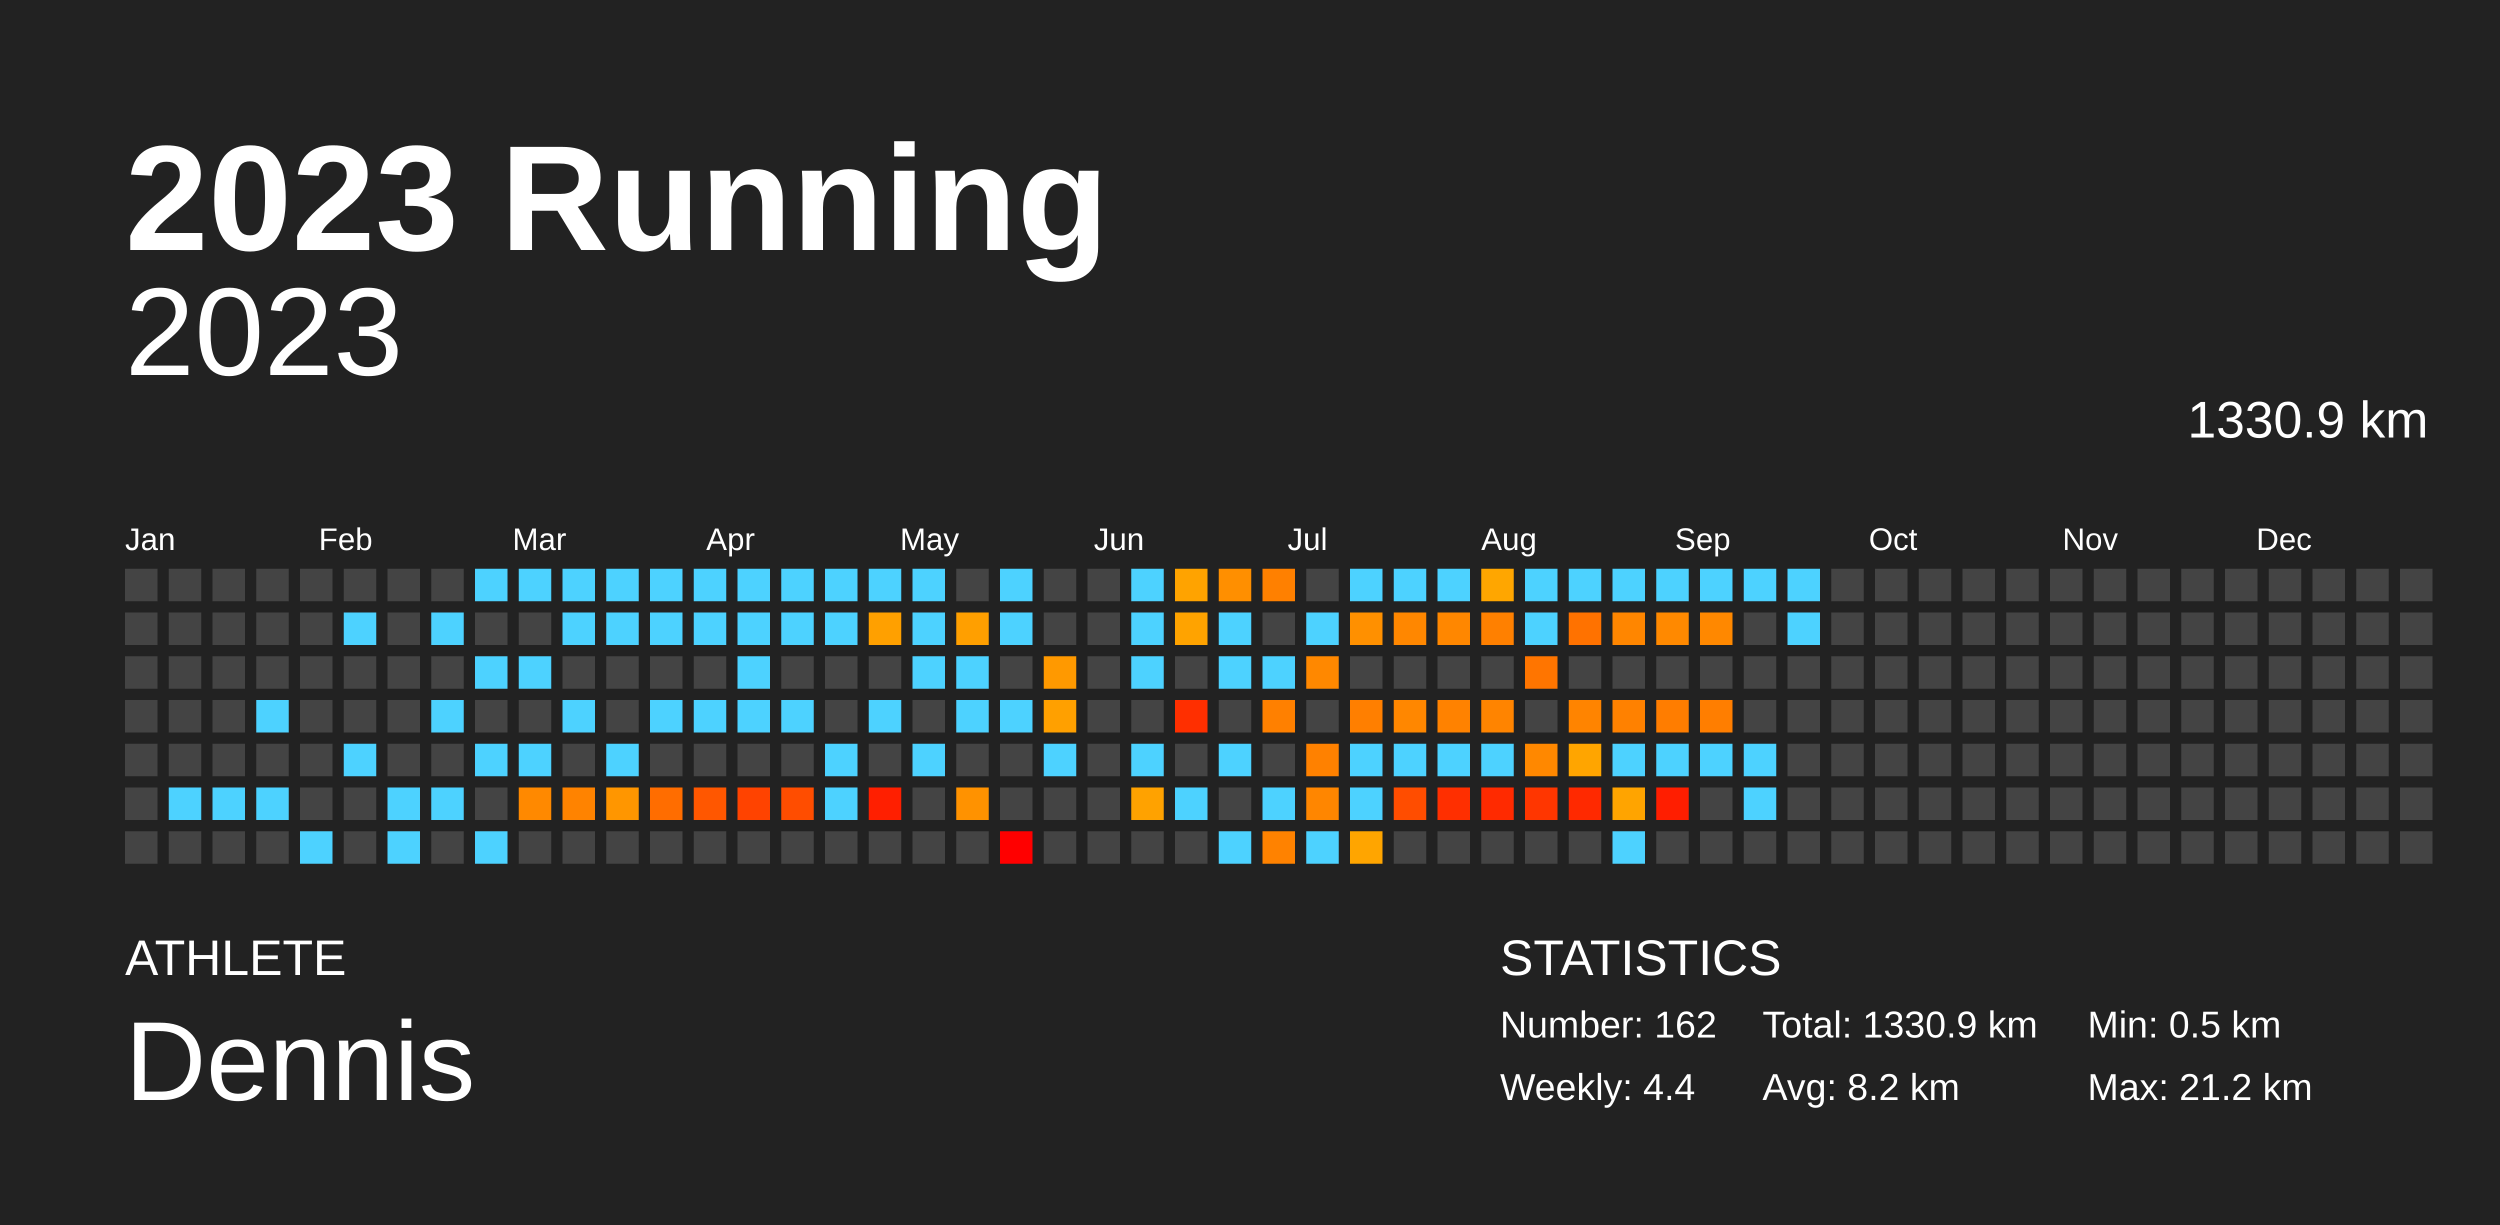
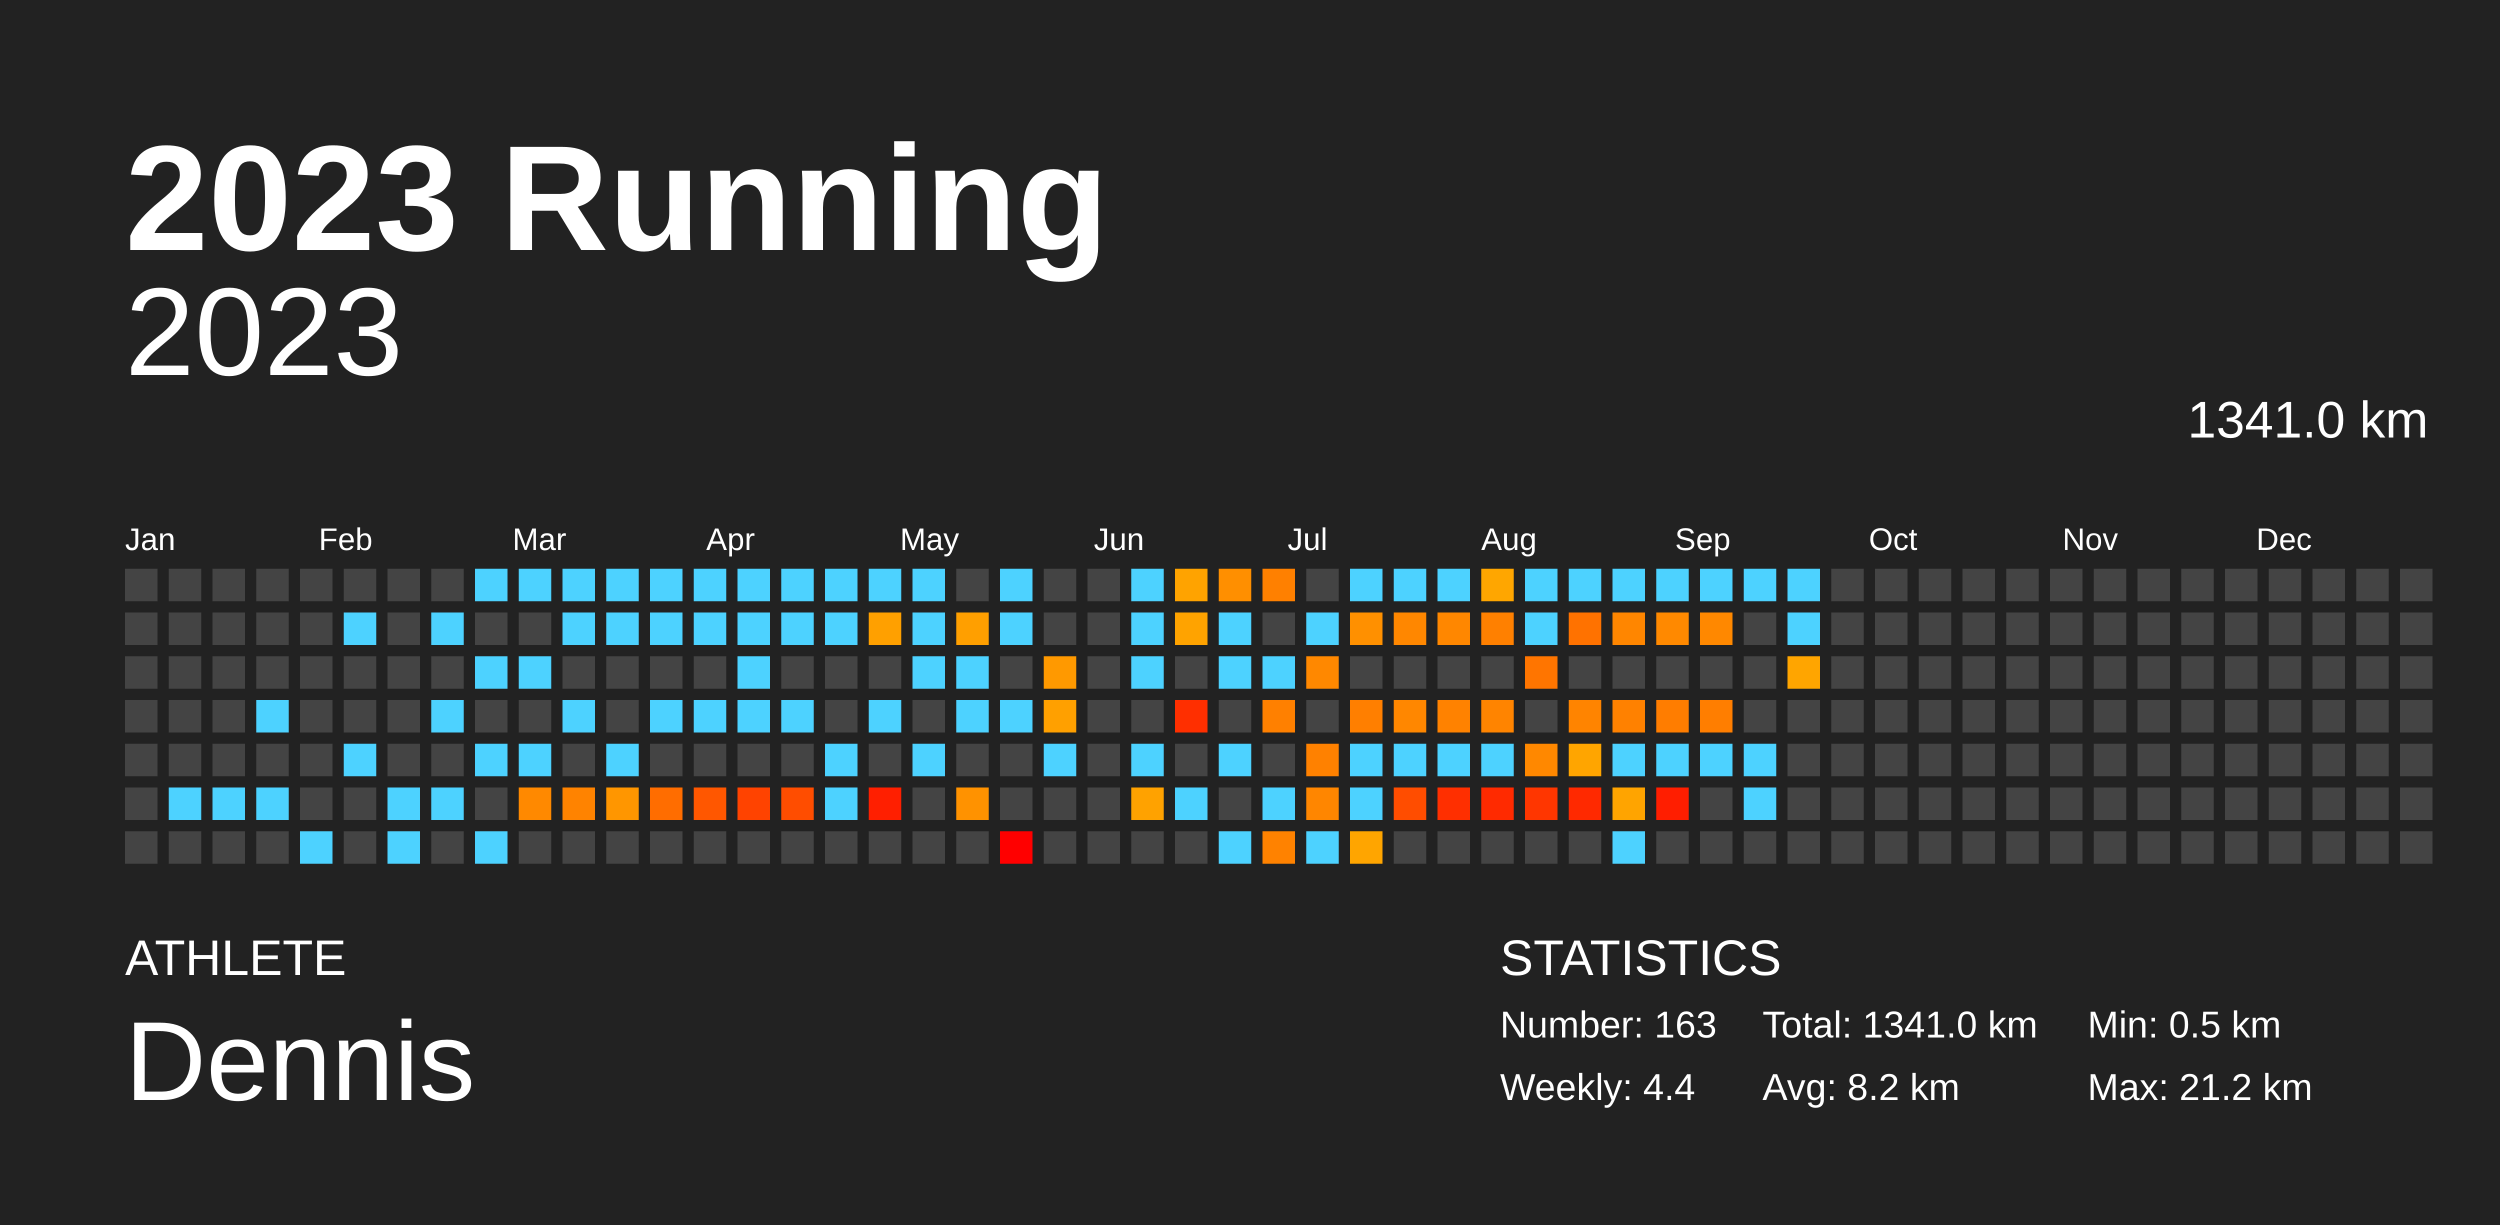
<svg xmlns="http://www.w3.org/2000/svg" baseProfile="full" height="98mm" version="1.1" viewBox="0,0,200,98" width="200mm">
  <defs />
  <rect fill="#222222" height="98" width="200" x="0" y="0" />
  <text fill="#FFFFFF" style="font-size:12px; font-family:Arial; font-weight:bold;" x="10" y="20">2023 Running</text>
  <text fill="#FFFFFF" style="font-size:4px; font-family:Arial" x="10" y="78">ATHLETE</text>
  <text fill="#FFFFFF" style="font-size:9px; font-family:Arial" x="10" y="88">Dennis</text>
  <text fill="#FFFFFF" style="font-size:4px; font-family:Arial" x="120" y="78">STATISTICS</text>
-   <text fill="#FFFFFF" style="font-size:3px; font-family:Arial" x="120" y="83">Number: 162</text>
+   <text fill="#FFFFFF" style="font-size:3px; font-family:Arial" x="120" y="83">Number: 163</text>
  <text fill="#FFFFFF" style="font-size:3px; font-family:Arial" x="120" y="88">Weekly: 4.4</text>
-   <text fill="#FFFFFF" style="font-size:3px; font-family:Arial" x="141" y="83">Total: 1330.9 km</text>
+   <text fill="#FFFFFF" style="font-size:3px; font-family:Arial" x="141" y="83">Total: 1341.0 km</text>
  <text fill="#FFFFFF" style="font-size:3px; font-family:Arial" x="141" y="88">Avg: 8.2 km</text>
  <text fill="#FFFFFF" style="font-size:3px; font-family:Arial" x="167" y="83">Min: 0.5 km</text>
  <text fill="#FFFFFF" style="font-size:3px; font-family:Arial" x="167" y="88">Max: 21.2 km</text>
  <text alignment-baseline="hanging" fill="#FFFFFF" style="font-size:10.0px; font-family:Arial;" x="10" y="30">2023</text>
-   <text alignment-baseline="hanging" fill="#FFFFFF" style="font-size:4.125px; font-family:Arial;" x="175" y="35">1330.9 km</text>
+   <text alignment-baseline="hanging" fill="#FFFFFF" style="font-size:4.125px; font-family:Arial;" x="175" y="35">1341.0 km</text>
  <text fill="#FFFFFF" style="font-size:2.5px; font-family:Arial" x="10.0" y="44">Jan</text>
  <text fill="#FFFFFF" style="font-size:2.5px; font-family:Arial" x="25.5" y="44">Feb</text>
  <text fill="#FFFFFF" style="font-size:2.5px; font-family:Arial" x="41.0" y="44">Mar</text>
  <text fill="#FFFFFF" style="font-size:2.5px; font-family:Arial" x="56.5" y="44">Apr</text>
  <text fill="#FFFFFF" style="font-size:2.5px; font-family:Arial" x="72.0" y="44">May</text>
  <text fill="#FFFFFF" style="font-size:2.5px; font-family:Arial" x="87.5" y="44">Jun</text>
  <text fill="#FFFFFF" style="font-size:2.5px; font-family:Arial" x="103.0" y="44">Jul</text>
  <text fill="#FFFFFF" style="font-size:2.5px; font-family:Arial" x="118.5" y="44">Aug</text>
  <text fill="#FFFFFF" style="font-size:2.5px; font-family:Arial" x="134.0" y="44">Sep</text>
  <text fill="#FFFFFF" style="font-size:2.5px; font-family:Arial" x="149.5" y="44">Oct</text>
  <text fill="#FFFFFF" style="font-size:2.5px; font-family:Arial" x="165.0" y="44">Nov</text>
  <text fill="#FFFFFF" style="font-size:2.5px; font-family:Arial" x="180.5" y="44">Dec</text>
  <rect fill="#444444" height="2.6" width="2.6" x="10.0" y="45.5" />
  <rect fill="#444444" height="2.6" width="2.6" x="10.0" y="49.0" />
  <rect fill="#444444" height="2.6" width="2.6" x="10.0" y="52.5" />
  <rect fill="#444444" height="2.6" width="2.6" x="10.0" y="56.0" />
  <rect fill="#444444" height="2.6" width="2.6" x="10.0" y="59.5" />
  <rect fill="#444444" height="2.6" width="2.6" x="10.0" y="63.0" />
  <rect fill="#444444" height="2.6" width="2.6" x="10.0" y="66.5" />
  <rect fill="#444444" height="2.6" width="2.6" x="13.5" y="45.5" />
  <rect fill="#444444" height="2.6" width="2.6" x="13.5" y="49.0" />
  <rect fill="#444444" height="2.6" width="2.6" x="13.5" y="52.5" />
  <rect fill="#444444" height="2.6" width="2.6" x="13.5" y="56.0" />
  <rect fill="#444444" height="2.6" width="2.6" x="13.5" y="59.5" />
  <rect fill="#4dd2ff" height="2.6" width="2.6" x="13.5" y="63.0" />
  <rect fill="#444444" height="2.6" width="2.6" x="13.5" y="66.5" />
  <rect fill="#444444" height="2.6" width="2.6" x="17.0" y="45.5" />
  <rect fill="#444444" height="2.6" width="2.6" x="17.0" y="49.0" />
  <rect fill="#444444" height="2.6" width="2.6" x="17.0" y="52.5" />
  <rect fill="#444444" height="2.6" width="2.6" x="17.0" y="56.0" />
  <rect fill="#444444" height="2.6" width="2.6" x="17.0" y="59.5" />
  <rect fill="#4dd2ff" height="2.6" width="2.6" x="17.0" y="63.0" />
  <rect fill="#444444" height="2.6" width="2.6" x="17.0" y="66.5" />
  <rect fill="#444444" height="2.6" width="2.6" x="20.5" y="45.5" />
  <rect fill="#444444" height="2.6" width="2.6" x="20.5" y="49.0" />
  <rect fill="#444444" height="2.6" width="2.6" x="20.5" y="52.5" />
  <rect fill="#4dd2ff" height="2.6" width="2.6" x="20.5" y="56.0" />
  <rect fill="#444444" height="2.6" width="2.6" x="20.5" y="59.5" />
  <rect fill="#4dd2ff" height="2.6" width="2.6" x="20.5" y="63.0" />
  <rect fill="#444444" height="2.6" width="2.6" x="20.5" y="66.5" />
  <rect fill="#444444" height="2.6" width="2.6" x="24.0" y="45.5" />
  <rect fill="#444444" height="2.6" width="2.6" x="24.0" y="49.0" />
  <rect fill="#444444" height="2.6" width="2.6" x="24.0" y="52.5" />
  <rect fill="#444444" height="2.6" width="2.6" x="24.0" y="56.0" />
  <rect fill="#444444" height="2.6" width="2.6" x="24.0" y="59.5" />
  <rect fill="#444444" height="2.6" width="2.6" x="24.0" y="63.0" />
  <rect fill="#4dd2ff" height="2.6" width="2.6" x="24.0" y="66.5" />
  <rect fill="#444444" height="2.6" width="2.6" x="27.5" y="45.5" />
  <rect fill="#4dd2ff" height="2.6" width="2.6" x="27.5" y="49.0" />
  <rect fill="#444444" height="2.6" width="2.6" x="27.5" y="52.5" />
  <rect fill="#444444" height="2.6" width="2.6" x="27.5" y="56.0" />
  <rect fill="#4dd2ff" height="2.6" width="2.6" x="27.5" y="59.5" />
  <rect fill="#444444" height="2.6" width="2.6" x="27.5" y="63.0" />
  <rect fill="#444444" height="2.6" width="2.6" x="27.5" y="66.5" />
  <rect fill="#444444" height="2.6" width="2.6" x="31.0" y="45.5" />
  <rect fill="#444444" height="2.6" width="2.6" x="31.0" y="49.0" />
  <rect fill="#444444" height="2.6" width="2.6" x="31.0" y="52.5" />
  <rect fill="#444444" height="2.6" width="2.6" x="31.0" y="56.0" />
  <rect fill="#444444" height="2.6" width="2.6" x="31.0" y="59.5" />
  <rect fill="#4dd2ff" height="2.6" width="2.6" x="31.0" y="63.0" />
  <rect fill="#4dd2ff" height="2.6" width="2.6" x="31.0" y="66.5" />
  <rect fill="#444444" height="2.6" width="2.6" x="34.5" y="45.5" />
  <rect fill="#4dd2ff" height="2.6" width="2.6" x="34.5" y="49.0" />
  <rect fill="#444444" height="2.6" width="2.6" x="34.5" y="52.5" />
  <rect fill="#4dd2ff" height="2.6" width="2.6" x="34.5" y="56.0" />
  <rect fill="#444444" height="2.6" width="2.6" x="34.5" y="59.5" />
  <rect fill="#4dd2ff" height="2.6" width="2.6" x="34.5" y="63.0" />
  <rect fill="#444444" height="2.6" width="2.6" x="34.5" y="66.5" />
  <rect fill="#4dd2ff" height="2.6" width="2.6" x="38.0" y="45.5" />
  <rect fill="#444444" height="2.6" width="2.6" x="38.0" y="49.0" />
  <rect fill="#4dd2ff" height="2.6" width="2.6" x="38.0" y="52.5" />
  <rect fill="#444444" height="2.6" width="2.6" x="38.0" y="56.0" />
  <rect fill="#4dd2ff" height="2.6" width="2.6" x="38.0" y="59.5" />
  <rect fill="#444444" height="2.6" width="2.6" x="38.0" y="63.0" />
  <rect fill="#4dd2ff" height="2.6" width="2.6" x="38.0" y="66.5" />
  <rect fill="#4dd2ff" height="2.6" width="2.6" x="41.5" y="45.5" />
  <rect fill="#444444" height="2.6" width="2.6" x="41.5" y="49.0" />
  <rect fill="#4dd2ff" height="2.6" width="2.6" x="41.5" y="52.5" />
  <rect fill="#444444" height="2.6" width="2.6" x="41.5" y="56.0" />
  <rect fill="#4dd2ff" height="2.6" width="2.6" x="41.5" y="59.5" />
  <rect fill="#ff8900" height="2.6" width="2.6" x="41.5" y="63.0" />
  <rect fill="#444444" height="2.6" width="2.6" x="41.5" y="66.5" />
  <rect fill="#4dd2ff" height="2.6" width="2.6" x="45.0" y="45.5" />
  <rect fill="#4dd2ff" height="2.6" width="2.6" x="45.0" y="49.0" />
  <rect fill="#444444" height="2.6" width="2.6" x="45.0" y="52.5" />
  <rect fill="#4dd2ff" height="2.6" width="2.6" x="45.0" y="56.0" />
  <rect fill="#444444" height="2.6" width="2.6" x="45.0" y="59.5" />
  <rect fill="#ff8300" height="2.6" width="2.6" x="45.0" y="63.0" />
  <rect fill="#444444" height="2.6" width="2.6" x="45.0" y="66.5" />
  <rect fill="#4dd2ff" height="2.6" width="2.6" x="48.5" y="45.5" />
  <rect fill="#4dd2ff" height="2.6" width="2.6" x="48.5" y="49.0" />
  <rect fill="#444444" height="2.6" width="2.6" x="48.5" y="52.5" />
  <rect fill="#444444" height="2.6" width="2.6" x="48.5" y="56.0" />
  <rect fill="#4dd2ff" height="2.6" width="2.6" x="48.5" y="59.5" />
  <rect fill="#ff9600" height="2.6" width="2.6" x="48.5" y="63.0" />
  <rect fill="#444444" height="2.6" width="2.6" x="48.5" y="66.5" />
  <rect fill="#4dd2ff" height="2.6" width="2.6" x="52.0" y="45.5" />
  <rect fill="#4dd2ff" height="2.6" width="2.6" x="52.0" y="49.0" />
  <rect fill="#444444" height="2.6" width="2.6" x="52.0" y="52.5" />
  <rect fill="#4dd2ff" height="2.6" width="2.6" x="52.0" y="56.0" />
  <rect fill="#444444" height="2.6" width="2.6" x="52.0" y="59.5" />
  <rect fill="#ff6d00" height="2.6" width="2.6" x="52.0" y="63.0" />
  <rect fill="#444444" height="2.6" width="2.6" x="52.0" y="66.5" />
  <rect fill="#4dd2ff" height="2.6" width="2.6" x="55.5" y="45.5" />
  <rect fill="#4dd2ff" height="2.6" width="2.6" x="55.5" y="49.0" />
  <rect fill="#444444" height="2.6" width="2.6" x="55.5" y="52.5" />
  <rect fill="#4dd2ff" height="2.6" width="2.6" x="55.5" y="56.0" />
  <rect fill="#444444" height="2.6" width="2.6" x="55.5" y="59.5" />
  <rect fill="#ff5700" height="2.6" width="2.6" x="55.5" y="63.0" />
  <rect fill="#444444" height="2.6" width="2.6" x="55.5" y="66.5" />
  <rect fill="#4dd2ff" height="2.6" width="2.6" x="59.0" y="45.5" />
  <rect fill="#4dd2ff" height="2.6" width="2.6" x="59.0" y="49.0" />
  <rect fill="#4dd2ff" height="2.6" width="2.6" x="59.0" y="52.5" />
  <rect fill="#4dd2ff" height="2.6" width="2.6" x="59.0" y="56.0" />
  <rect fill="#444444" height="2.6" width="2.6" x="59.0" y="59.5" />
  <rect fill="#ff4300" height="2.6" width="2.6" x="59.0" y="63.0" />
  <rect fill="#444444" height="2.6" width="2.6" x="59.0" y="66.5" />
  <rect fill="#4dd2ff" height="2.6" width="2.6" x="62.5" y="45.5" />
  <rect fill="#4dd2ff" height="2.6" width="2.6" x="62.5" y="49.0" />
  <rect fill="#444444" height="2.6" width="2.6" x="62.5" y="52.5" />
  <rect fill="#4dd2ff" height="2.6" width="2.6" x="62.5" y="56.0" />
  <rect fill="#444444" height="2.6" width="2.6" x="62.5" y="59.5" />
  <rect fill="#ff4d00" height="2.6" width="2.6" x="62.5" y="63.0" />
  <rect fill="#444444" height="2.6" width="2.6" x="62.5" y="66.5" />
  <rect fill="#4dd2ff" height="2.6" width="2.6" x="66.0" y="45.5" />
  <rect fill="#4dd2ff" height="2.6" width="2.6" x="66.0" y="49.0" />
  <rect fill="#444444" height="2.6" width="2.6" x="66.0" y="52.5" />
  <rect fill="#444444" height="2.6" width="2.6" x="66.0" y="56.0" />
  <rect fill="#4dd2ff" height="2.6" width="2.6" x="66.0" y="59.5" />
  <rect fill="#4dd2ff" height="2.6" width="2.6" x="66.0" y="63.0" />
  <rect fill="#444444" height="2.6" width="2.6" x="66.0" y="66.5" />
  <rect fill="#4dd2ff" height="2.6" width="2.6" x="69.5" y="45.5" />
  <rect fill="#ffa000" height="2.6" width="2.6" x="69.5" y="49.0" />
  <rect fill="#444444" height="2.6" width="2.6" x="69.5" y="52.5" />
  <rect fill="#4dd2ff" height="2.6" width="2.6" x="69.5" y="56.0" />
  <rect fill="#444444" height="2.6" width="2.6" x="69.5" y="59.5" />
  <rect fill="#ff1f00" height="2.6" width="2.6" x="69.5" y="63.0" />
  <rect fill="#444444" height="2.6" width="2.6" x="69.5" y="66.5" />
  <rect fill="#4dd2ff" height="2.6" width="2.6" x="73.0" y="45.5" />
  <rect fill="#4dd2ff" height="2.6" width="2.6" x="73.0" y="49.0" />
  <rect fill="#4dd2ff" height="2.6" width="2.6" x="73.0" y="52.5" />
  <rect fill="#444444" height="2.6" width="2.6" x="73.0" y="56.0" />
  <rect fill="#4dd2ff" height="2.6" width="2.6" x="73.0" y="59.5" />
  <rect fill="#444444" height="2.6" width="2.6" x="73.0" y="63.0" />
  <rect fill="#444444" height="2.6" width="2.6" x="73.0" y="66.5" />
  <rect fill="#444444" height="2.6" width="2.6" x="76.5" y="45.5" />
  <rect fill="#ff9f00" height="2.6" width="2.6" x="76.5" y="49.0" />
  <rect fill="#4dd2ff" height="2.6" width="2.6" x="76.5" y="52.5" />
  <rect fill="#4dd2ff" height="2.6" width="2.6" x="76.5" y="56.0" />
  <rect fill="#444444" height="2.6" width="2.6" x="76.5" y="59.5" />
  <rect fill="#ff9200" height="2.6" width="2.6" x="76.5" y="63.0" />
  <rect fill="#444444" height="2.6" width="2.6" x="76.5" y="66.5" />
  <rect fill="#4dd2ff" height="2.6" width="2.6" x="80.0" y="45.5" />
  <rect fill="#4dd2ff" height="2.6" width="2.6" x="80.0" y="49.0" />
  <rect fill="#444444" height="2.6" width="2.6" x="80.0" y="52.5" />
  <rect fill="#4dd2ff" height="2.6" width="2.6" x="80.0" y="56.0" />
  <rect fill="#444444" height="2.6" width="2.6" x="80.0" y="59.5" />
  <rect fill="#444444" height="2.6" width="2.6" x="80.0" y="63.0" />
  <rect fill="red" height="2.6" width="2.6" x="80.0" y="66.5" />
  <rect fill="#444444" height="2.6" width="2.6" x="83.5" y="45.5" />
  <rect fill="#444444" height="2.6" width="2.6" x="83.5" y="49.0" />
  <rect fill="#ff9900" height="2.6" width="2.6" x="83.5" y="52.5" />
  <rect fill="#ffa000" height="2.6" width="2.6" x="83.5" y="56.0" />
  <rect fill="#4dd2ff" height="2.6" width="2.6" x="83.5" y="59.5" />
  <rect fill="#444444" height="2.6" width="2.6" x="83.5" y="63.0" />
  <rect fill="#444444" height="2.6" width="2.6" x="83.5" y="66.5" />
  <rect fill="#444444" height="2.6" width="2.6" x="87.0" y="45.5" />
  <rect fill="#444444" height="2.6" width="2.6" x="87.0" y="49.0" />
  <rect fill="#444444" height="2.6" width="2.6" x="87.0" y="52.5" />
  <rect fill="#444444" height="2.6" width="2.6" x="87.0" y="56.0" />
  <rect fill="#444444" height="2.6" width="2.6" x="87.0" y="59.5" />
  <rect fill="#444444" height="2.6" width="2.6" x="87.0" y="63.0" />
  <rect fill="#444444" height="2.6" width="2.6" x="87.0" y="66.5" />
  <rect fill="#4dd2ff" height="2.6" width="2.6" x="90.5" y="45.5" />
  <rect fill="#4dd2ff" height="2.6" width="2.6" x="90.5" y="49.0" />
  <rect fill="#4dd2ff" height="2.6" width="2.6" x="90.5" y="52.5" />
  <rect fill="#444444" height="2.6" width="2.6" x="90.5" y="56.0" />
  <rect fill="#4dd2ff" height="2.6" width="2.6" x="90.5" y="59.5" />
  <rect fill="#ffa200" height="2.6" width="2.6" x="90.5" y="63.0" />
  <rect fill="#444444" height="2.6" width="2.6" x="90.5" y="66.5" />
  <rect fill="#ffa300" height="2.6" width="2.6" x="94.0" y="45.5" />
  <rect fill="#ffa300" height="2.6" width="2.6" x="94.0" y="49.0" />
  <rect fill="#444444" height="2.6" width="2.6" x="94.0" y="52.5" />
  <rect fill="#ff2f00" height="2.6" width="2.6" x="94.0" y="56.0" />
  <rect fill="#444444" height="2.6" width="2.6" x="94.0" y="59.5" />
  <rect fill="#4dd2ff" height="2.6" width="2.6" x="94.0" y="63.0" />
  <rect fill="#444444" height="2.6" width="2.6" x="94.0" y="66.5" />
  <rect fill="#ff8f00" height="2.6" width="2.6" x="97.5" y="45.5" />
  <rect fill="#4dd2ff" height="2.6" width="2.6" x="97.5" y="49.0" />
  <rect fill="#4dd2ff" height="2.6" width="2.6" x="97.5" y="52.5" />
  <rect fill="#444444" height="2.6" width="2.6" x="97.5" y="56.0" />
  <rect fill="#4dd2ff" height="2.6" width="2.6" x="97.5" y="59.5" />
  <rect fill="#444444" height="2.6" width="2.6" x="97.5" y="63.0" />
  <rect fill="#4dd2ff" height="2.6" width="2.6" x="97.5" y="66.5" />
  <rect fill="#ff8000" height="2.6" width="2.6" x="101.0" y="45.5" />
  <rect fill="#444444" height="2.6" width="2.6" x="101.0" y="49.0" />
  <rect fill="#4dd2ff" height="2.6" width="2.6" x="101.0" y="52.5" />
  <rect fill="#ff8000" height="2.6" width="2.6" x="101.0" y="56.0" />
  <rect fill="#444444" height="2.6" width="2.6" x="101.0" y="59.5" />
  <rect fill="#4dd2ff" height="2.6" width="2.6" x="101.0" y="63.0" />
  <rect fill="#ff8200" height="2.6" width="2.6" x="101.0" y="66.5" />
  <rect fill="#444444" height="2.6" width="2.6" x="104.5" y="45.5" />
  <rect fill="#4dd2ff" height="2.6" width="2.6" x="104.5" y="49.0" />
  <rect fill="#ff8800" height="2.6" width="2.6" x="104.5" y="52.5" />
  <rect fill="#444444" height="2.6" width="2.6" x="104.5" y="56.0" />
  <rect fill="#ff8100" height="2.6" width="2.6" x="104.5" y="59.5" />
  <rect fill="#ff8600" height="2.6" width="2.6" x="104.5" y="63.0" />
  <rect fill="#4dd2ff" height="2.6" width="2.6" x="104.5" y="66.5" />
  <rect fill="#4dd2ff" height="2.6" width="2.6" x="108.0" y="45.5" />
  <rect fill="#ff9000" height="2.6" width="2.6" x="108.0" y="49.0" />
  <rect fill="#444444" height="2.6" width="2.6" x="108.0" y="52.5" />
  <rect fill="#ff7f00" height="2.6" width="2.6" x="108.0" y="56.0" />
  <rect fill="#4dd2ff" height="2.6" width="2.6" x="108.0" y="59.5" />
  <rect fill="#4dd2ff" height="2.6" width="2.6" x="108.0" y="63.0" />
  <rect fill="#ffa500" height="2.6" width="2.6" x="108.0" y="66.5" />
  <rect fill="#4dd2ff" height="2.6" width="2.6" x="111.5" y="45.5" />
  <rect fill="#ff8700" height="2.6" width="2.6" x="111.5" y="49.0" />
  <rect fill="#444444" height="2.6" width="2.6" x="111.5" y="52.5" />
  <rect fill="#ff8700" height="2.6" width="2.6" x="111.5" y="56.0" />
  <rect fill="#4dd2ff" height="2.6" width="2.6" x="111.5" y="59.5" />
  <rect fill="#ff4d00" height="2.6" width="2.6" x="111.5" y="63.0" />
  <rect fill="#444444" height="2.6" width="2.6" x="111.5" y="66.5" />
  <rect fill="#4dd2ff" height="2.6" width="2.6" x="115.0" y="45.5" />
  <rect fill="#ff8700" height="2.6" width="2.6" x="115.0" y="49.0" />
  <rect fill="#444444" height="2.6" width="2.6" x="115.0" y="52.5" />
  <rect fill="#ff8200" height="2.6" width="2.6" x="115.0" y="56.0" />
  <rect fill="#4dd2ff" height="2.6" width="2.6" x="115.0" y="59.5" />
  <rect fill="#ff2f00" height="2.6" width="2.6" x="115.0" y="63.0" />
  <rect fill="#444444" height="2.6" width="2.6" x="115.0" y="66.5" />
  <rect fill="#ffa600" height="2.6" width="2.6" x="118.5" y="45.5" />
  <rect fill="#ff8000" height="2.6" width="2.6" x="118.5" y="49.0" />
  <rect fill="#444444" height="2.6" width="2.6" x="118.5" y="52.5" />
  <rect fill="#ff8400" height="2.6" width="2.6" x="118.5" y="56.0" />
  <rect fill="#4dd2ff" height="2.6" width="2.6" x="118.5" y="59.5" />
  <rect fill="#ff2a00" height="2.6" width="2.6" x="118.5" y="63.0" />
  <rect fill="#444444" height="2.6" width="2.6" x="118.5" y="66.5" />
  <rect fill="#4dd2ff" height="2.6" width="2.6" x="122.0" y="45.5" />
  <rect fill="#4dd2ff" height="2.6" width="2.6" x="122.0" y="49.0" />
  <rect fill="#ff7500" height="2.6" width="2.6" x="122.0" y="52.5" />
  <rect fill="#444444" height="2.6" width="2.6" x="122.0" y="56.0" />
  <rect fill="#ff8800" height="2.6" width="2.6" x="122.0" y="59.5" />
  <rect fill="#ff3600" height="2.6" width="2.6" x="122.0" y="63.0" />
  <rect fill="#444444" height="2.6" width="2.6" x="122.0" y="66.5" />
  <rect fill="#4dd2ff" height="2.6" width="2.6" x="125.5" y="45.5" />
  <rect fill="#ff7200" height="2.6" width="2.6" x="125.5" y="49.0" />
  <rect fill="#444444" height="2.6" width="2.6" x="125.5" y="52.5" />
  <rect fill="#ff8400" height="2.6" width="2.6" x="125.5" y="56.0" />
  <rect fill="#ffa500" height="2.6" width="2.6" x="125.5" y="59.5" />
  <rect fill="#ff2900" height="2.6" width="2.6" x="125.5" y="63.0" />
  <rect fill="#444444" height="2.6" width="2.6" x="125.5" y="66.5" />
  <rect fill="#4dd2ff" height="2.6" width="2.6" x="129.0" y="45.5" />
  <rect fill="#ff8600" height="2.6" width="2.6" x="129.0" y="49.0" />
  <rect fill="#444444" height="2.6" width="2.6" x="129.0" y="52.5" />
  <rect fill="#ff8100" height="2.6" width="2.6" x="129.0" y="56.0" />
  <rect fill="#4dd2ff" height="2.6" width="2.6" x="129.0" y="59.5" />
  <rect fill="#ffa400" height="2.6" width="2.6" x="129.0" y="63.0" />
  <rect fill="#4dd2ff" height="2.6" width="2.6" x="129.0" y="66.5" />
  <rect fill="#4dd2ff" height="2.6" width="2.6" x="132.5" y="45.5" />
  <rect fill="#ff8900" height="2.6" width="2.6" x="132.5" y="49.0" />
  <rect fill="#444444" height="2.6" width="2.6" x="132.5" y="52.5" />
  <rect fill="#ff7d00" height="2.6" width="2.6" x="132.5" y="56.0" />
  <rect fill="#4dd2ff" height="2.6" width="2.6" x="132.5" y="59.5" />
  <rect fill="#ff1e00" height="2.6" width="2.6" x="132.5" y="63.0" />
  <rect fill="#444444" height="2.6" width="2.6" x="132.5" y="66.5" />
  <rect fill="#4dd2ff" height="2.6" width="2.6" x="136.0" y="45.5" />
  <rect fill="#ff8800" height="2.6" width="2.6" x="136.0" y="49.0" />
  <rect fill="#444444" height="2.6" width="2.6" x="136.0" y="52.5" />
  <rect fill="#ff7e00" height="2.6" width="2.6" x="136.0" y="56.0" />
  <rect fill="#4dd2ff" height="2.6" width="2.6" x="136.0" y="59.5" />
  <rect fill="#444444" height="2.6" width="2.6" x="136.0" y="63.0" />
  <rect fill="#444444" height="2.6" width="2.6" x="136.0" y="66.5" />
  <rect fill="#4dd2ff" height="2.6" width="2.6" x="139.5" y="45.5" />
  <rect fill="#444444" height="2.6" width="2.6" x="139.5" y="49.0" />
  <rect fill="#444444" height="2.6" width="2.6" x="139.5" y="52.5" />
  <rect fill="#444444" height="2.6" width="2.6" x="139.5" y="56.0" />
  <rect fill="#4dd2ff" height="2.6" width="2.6" x="139.5" y="59.5" />
  <rect fill="#4dd2ff" height="2.6" width="2.6" x="139.5" y="63.0" />
  <rect fill="#444444" height="2.6" width="2.6" x="139.5" y="66.5" />
  <rect fill="#4dd2ff" height="2.6" width="2.6" x="143.0" y="45.5" />
  <rect fill="#4dd2ff" height="2.6" width="2.6" x="143.0" y="49.0" />
-   <rect fill="#444444" height="2.6" width="2.6" x="143.0" y="52.5" />
+   <rect fill="#ffa500" height="2.6" width="2.6" x="143.0" y="52.5" />
  <rect fill="#444444" height="2.6" width="2.6" x="143.0" y="56.0" />
  <rect fill="#444444" height="2.6" width="2.6" x="143.0" y="59.5" />
  <rect fill="#444444" height="2.6" width="2.6" x="143.0" y="63.0" />
  <rect fill="#444444" height="2.6" width="2.6" x="143.0" y="66.5" />
  <rect fill="#444444" height="2.6" width="2.6" x="146.5" y="45.5" />
  <rect fill="#444444" height="2.6" width="2.6" x="146.5" y="49.0" />
  <rect fill="#444444" height="2.6" width="2.6" x="146.5" y="52.5" />
  <rect fill="#444444" height="2.6" width="2.6" x="146.5" y="56.0" />
  <rect fill="#444444" height="2.6" width="2.6" x="146.5" y="59.5" />
  <rect fill="#444444" height="2.6" width="2.6" x="146.5" y="63.0" />
  <rect fill="#444444" height="2.6" width="2.6" x="146.5" y="66.5" />
  <rect fill="#444444" height="2.6" width="2.6" x="150.0" y="45.5" />
  <rect fill="#444444" height="2.6" width="2.6" x="150.0" y="49.0" />
  <rect fill="#444444" height="2.6" width="2.6" x="150.0" y="52.5" />
  <rect fill="#444444" height="2.6" width="2.6" x="150.0" y="56.0" />
  <rect fill="#444444" height="2.6" width="2.6" x="150.0" y="59.5" />
  <rect fill="#444444" height="2.6" width="2.6" x="150.0" y="63.0" />
  <rect fill="#444444" height="2.6" width="2.6" x="150.0" y="66.5" />
  <rect fill="#444444" height="2.6" width="2.6" x="153.5" y="45.5" />
  <rect fill="#444444" height="2.6" width="2.6" x="153.5" y="49.0" />
  <rect fill="#444444" height="2.6" width="2.6" x="153.5" y="52.5" />
  <rect fill="#444444" height="2.6" width="2.6" x="153.5" y="56.0" />
  <rect fill="#444444" height="2.6" width="2.6" x="153.5" y="59.5" />
  <rect fill="#444444" height="2.6" width="2.6" x="153.5" y="63.0" />
  <rect fill="#444444" height="2.6" width="2.6" x="153.5" y="66.5" />
  <rect fill="#444444" height="2.6" width="2.6" x="157.0" y="45.5" />
  <rect fill="#444444" height="2.6" width="2.6" x="157.0" y="49.0" />
  <rect fill="#444444" height="2.6" width="2.6" x="157.0" y="52.5" />
  <rect fill="#444444" height="2.6" width="2.6" x="157.0" y="56.0" />
  <rect fill="#444444" height="2.6" width="2.6" x="157.0" y="59.5" />
  <rect fill="#444444" height="2.6" width="2.6" x="157.0" y="63.0" />
  <rect fill="#444444" height="2.6" width="2.6" x="157.0" y="66.5" />
  <rect fill="#444444" height="2.6" width="2.6" x="160.5" y="45.5" />
  <rect fill="#444444" height="2.6" width="2.6" x="160.5" y="49.0" />
  <rect fill="#444444" height="2.6" width="2.6" x="160.5" y="52.5" />
  <rect fill="#444444" height="2.6" width="2.6" x="160.5" y="56.0" />
  <rect fill="#444444" height="2.6" width="2.6" x="160.5" y="59.5" />
  <rect fill="#444444" height="2.6" width="2.6" x="160.5" y="63.0" />
  <rect fill="#444444" height="2.6" width="2.6" x="160.5" y="66.5" />
  <rect fill="#444444" height="2.6" width="2.6" x="164.0" y="45.5" />
  <rect fill="#444444" height="2.6" width="2.6" x="164.0" y="49.0" />
  <rect fill="#444444" height="2.6" width="2.6" x="164.0" y="52.5" />
  <rect fill="#444444" height="2.6" width="2.6" x="164.0" y="56.0" />
  <rect fill="#444444" height="2.6" width="2.6" x="164.0" y="59.5" />
  <rect fill="#444444" height="2.6" width="2.6" x="164.0" y="63.0" />
  <rect fill="#444444" height="2.6" width="2.6" x="164.0" y="66.5" />
  <rect fill="#444444" height="2.6" width="2.6" x="167.5" y="45.5" />
  <rect fill="#444444" height="2.6" width="2.6" x="167.5" y="49.0" />
  <rect fill="#444444" height="2.6" width="2.6" x="167.5" y="52.5" />
  <rect fill="#444444" height="2.6" width="2.6" x="167.5" y="56.0" />
  <rect fill="#444444" height="2.6" width="2.6" x="167.5" y="59.5" />
  <rect fill="#444444" height="2.6" width="2.6" x="167.5" y="63.0" />
  <rect fill="#444444" height="2.6" width="2.6" x="167.5" y="66.5" />
  <rect fill="#444444" height="2.6" width="2.6" x="171.0" y="45.5" />
  <rect fill="#444444" height="2.6" width="2.6" x="171.0" y="49.0" />
  <rect fill="#444444" height="2.6" width="2.6" x="171.0" y="52.5" />
  <rect fill="#444444" height="2.6" width="2.6" x="171.0" y="56.0" />
  <rect fill="#444444" height="2.6" width="2.6" x="171.0" y="59.5" />
  <rect fill="#444444" height="2.6" width="2.6" x="171.0" y="63.0" />
  <rect fill="#444444" height="2.6" width="2.6" x="171.0" y="66.5" />
  <rect fill="#444444" height="2.6" width="2.6" x="174.5" y="45.5" />
  <rect fill="#444444" height="2.6" width="2.6" x="174.5" y="49.0" />
  <rect fill="#444444" height="2.6" width="2.6" x="174.5" y="52.5" />
  <rect fill="#444444" height="2.6" width="2.6" x="174.5" y="56.0" />
  <rect fill="#444444" height="2.6" width="2.6" x="174.5" y="59.5" />
  <rect fill="#444444" height="2.6" width="2.6" x="174.5" y="63.0" />
  <rect fill="#444444" height="2.6" width="2.6" x="174.5" y="66.5" />
  <rect fill="#444444" height="2.6" width="2.6" x="178.0" y="45.5" />
  <rect fill="#444444" height="2.6" width="2.6" x="178.0" y="49.0" />
  <rect fill="#444444" height="2.6" width="2.6" x="178.0" y="52.5" />
  <rect fill="#444444" height="2.6" width="2.6" x="178.0" y="56.0" />
  <rect fill="#444444" height="2.6" width="2.6" x="178.0" y="59.5" />
  <rect fill="#444444" height="2.6" width="2.6" x="178.0" y="63.0" />
  <rect fill="#444444" height="2.6" width="2.6" x="178.0" y="66.5" />
  <rect fill="#444444" height="2.6" width="2.6" x="181.5" y="45.5" />
  <rect fill="#444444" height="2.6" width="2.6" x="181.5" y="49.0" />
  <rect fill="#444444" height="2.6" width="2.6" x="181.5" y="52.5" />
  <rect fill="#444444" height="2.6" width="2.6" x="181.5" y="56.0" />
  <rect fill="#444444" height="2.6" width="2.6" x="181.5" y="59.5" />
  <rect fill="#444444" height="2.6" width="2.6" x="181.5" y="63.0" />
  <rect fill="#444444" height="2.6" width="2.6" x="181.5" y="66.5" />
  <rect fill="#444444" height="2.6" width="2.6" x="185.0" y="45.5" />
  <rect fill="#444444" height="2.6" width="2.6" x="185.0" y="49.0" />
  <rect fill="#444444" height="2.6" width="2.6" x="185.0" y="52.5" />
  <rect fill="#444444" height="2.6" width="2.6" x="185.0" y="56.0" />
  <rect fill="#444444" height="2.6" width="2.6" x="185.0" y="59.5" />
  <rect fill="#444444" height="2.6" width="2.6" x="185.0" y="63.0" />
  <rect fill="#444444" height="2.6" width="2.6" x="185.0" y="66.5" />
  <rect fill="#444444" height="2.6" width="2.6" x="188.5" y="45.5" />
  <rect fill="#444444" height="2.6" width="2.6" x="188.5" y="49.0" />
  <rect fill="#444444" height="2.6" width="2.6" x="188.5" y="52.5" />
  <rect fill="#444444" height="2.6" width="2.6" x="188.5" y="56.0" />
  <rect fill="#444444" height="2.6" width="2.6" x="188.5" y="59.5" />
  <rect fill="#444444" height="2.6" width="2.6" x="188.5" y="63.0" />
  <rect fill="#444444" height="2.6" width="2.6" x="188.5" y="66.5" />
  <rect fill="#444444" height="2.6" width="2.6" x="192.0" y="45.5" />
  <rect fill="#444444" height="2.6" width="2.6" x="192.0" y="49.0" />
  <rect fill="#444444" height="2.6" width="2.6" x="192.0" y="52.5" />
  <rect fill="#444444" height="2.6" width="2.6" x="192.0" y="56.0" />
  <rect fill="#444444" height="2.6" width="2.6" x="192.0" y="59.5" />
  <rect fill="#444444" height="2.6" width="2.6" x="192.0" y="63.0" />
  <rect fill="#444444" height="2.6" width="2.6" x="192.0" y="66.5" />
</svg>
